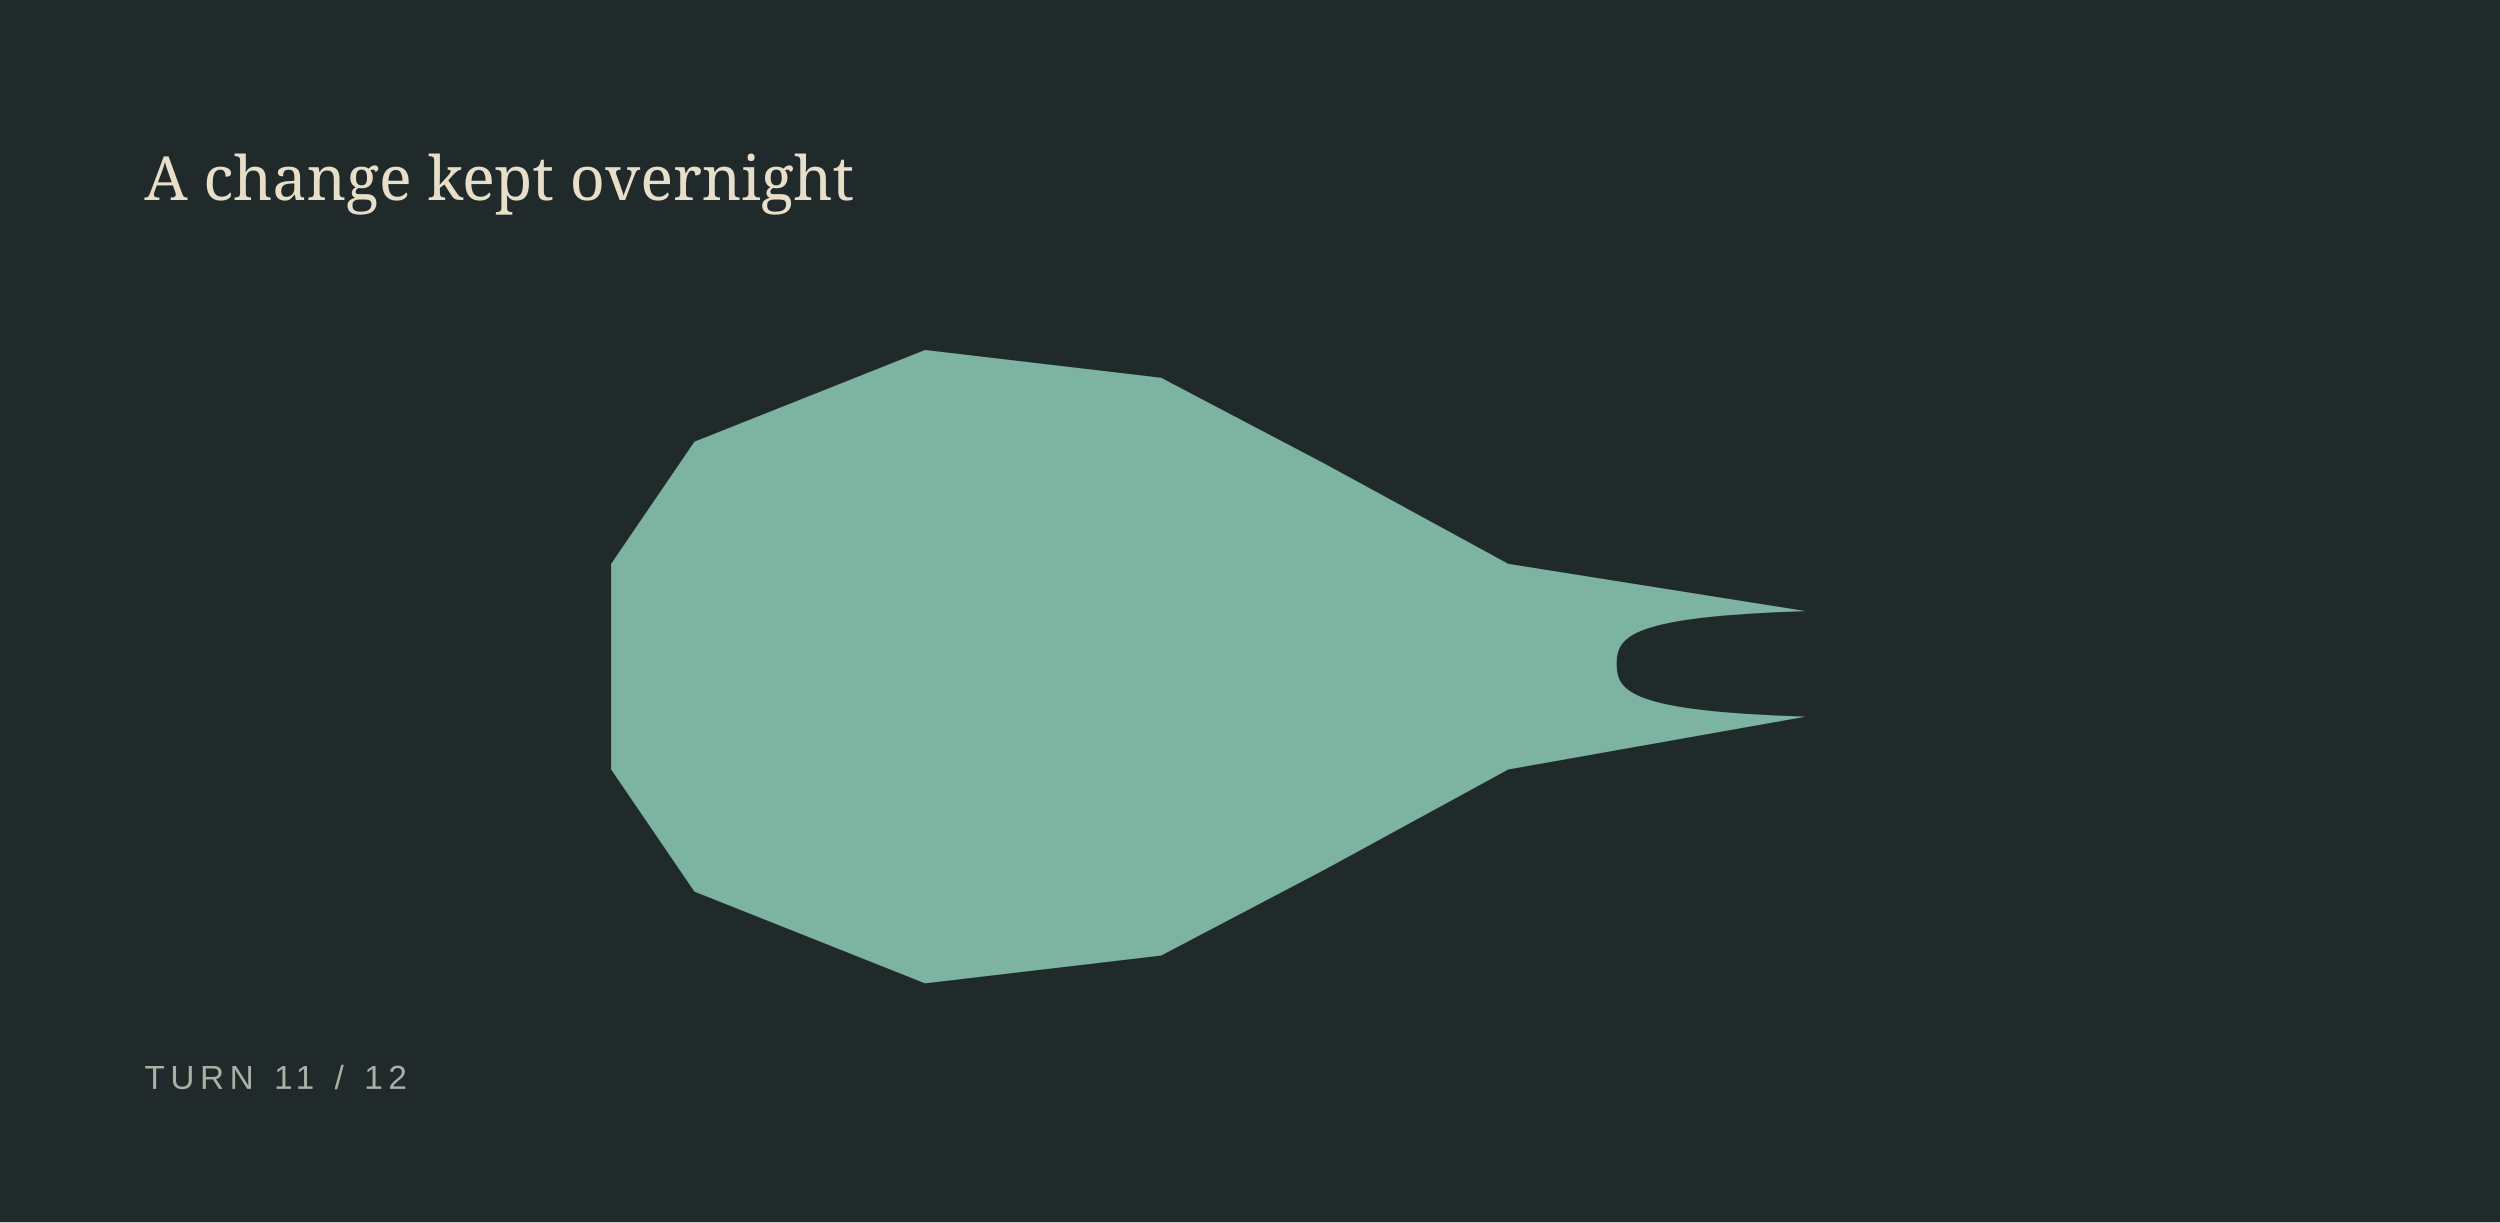
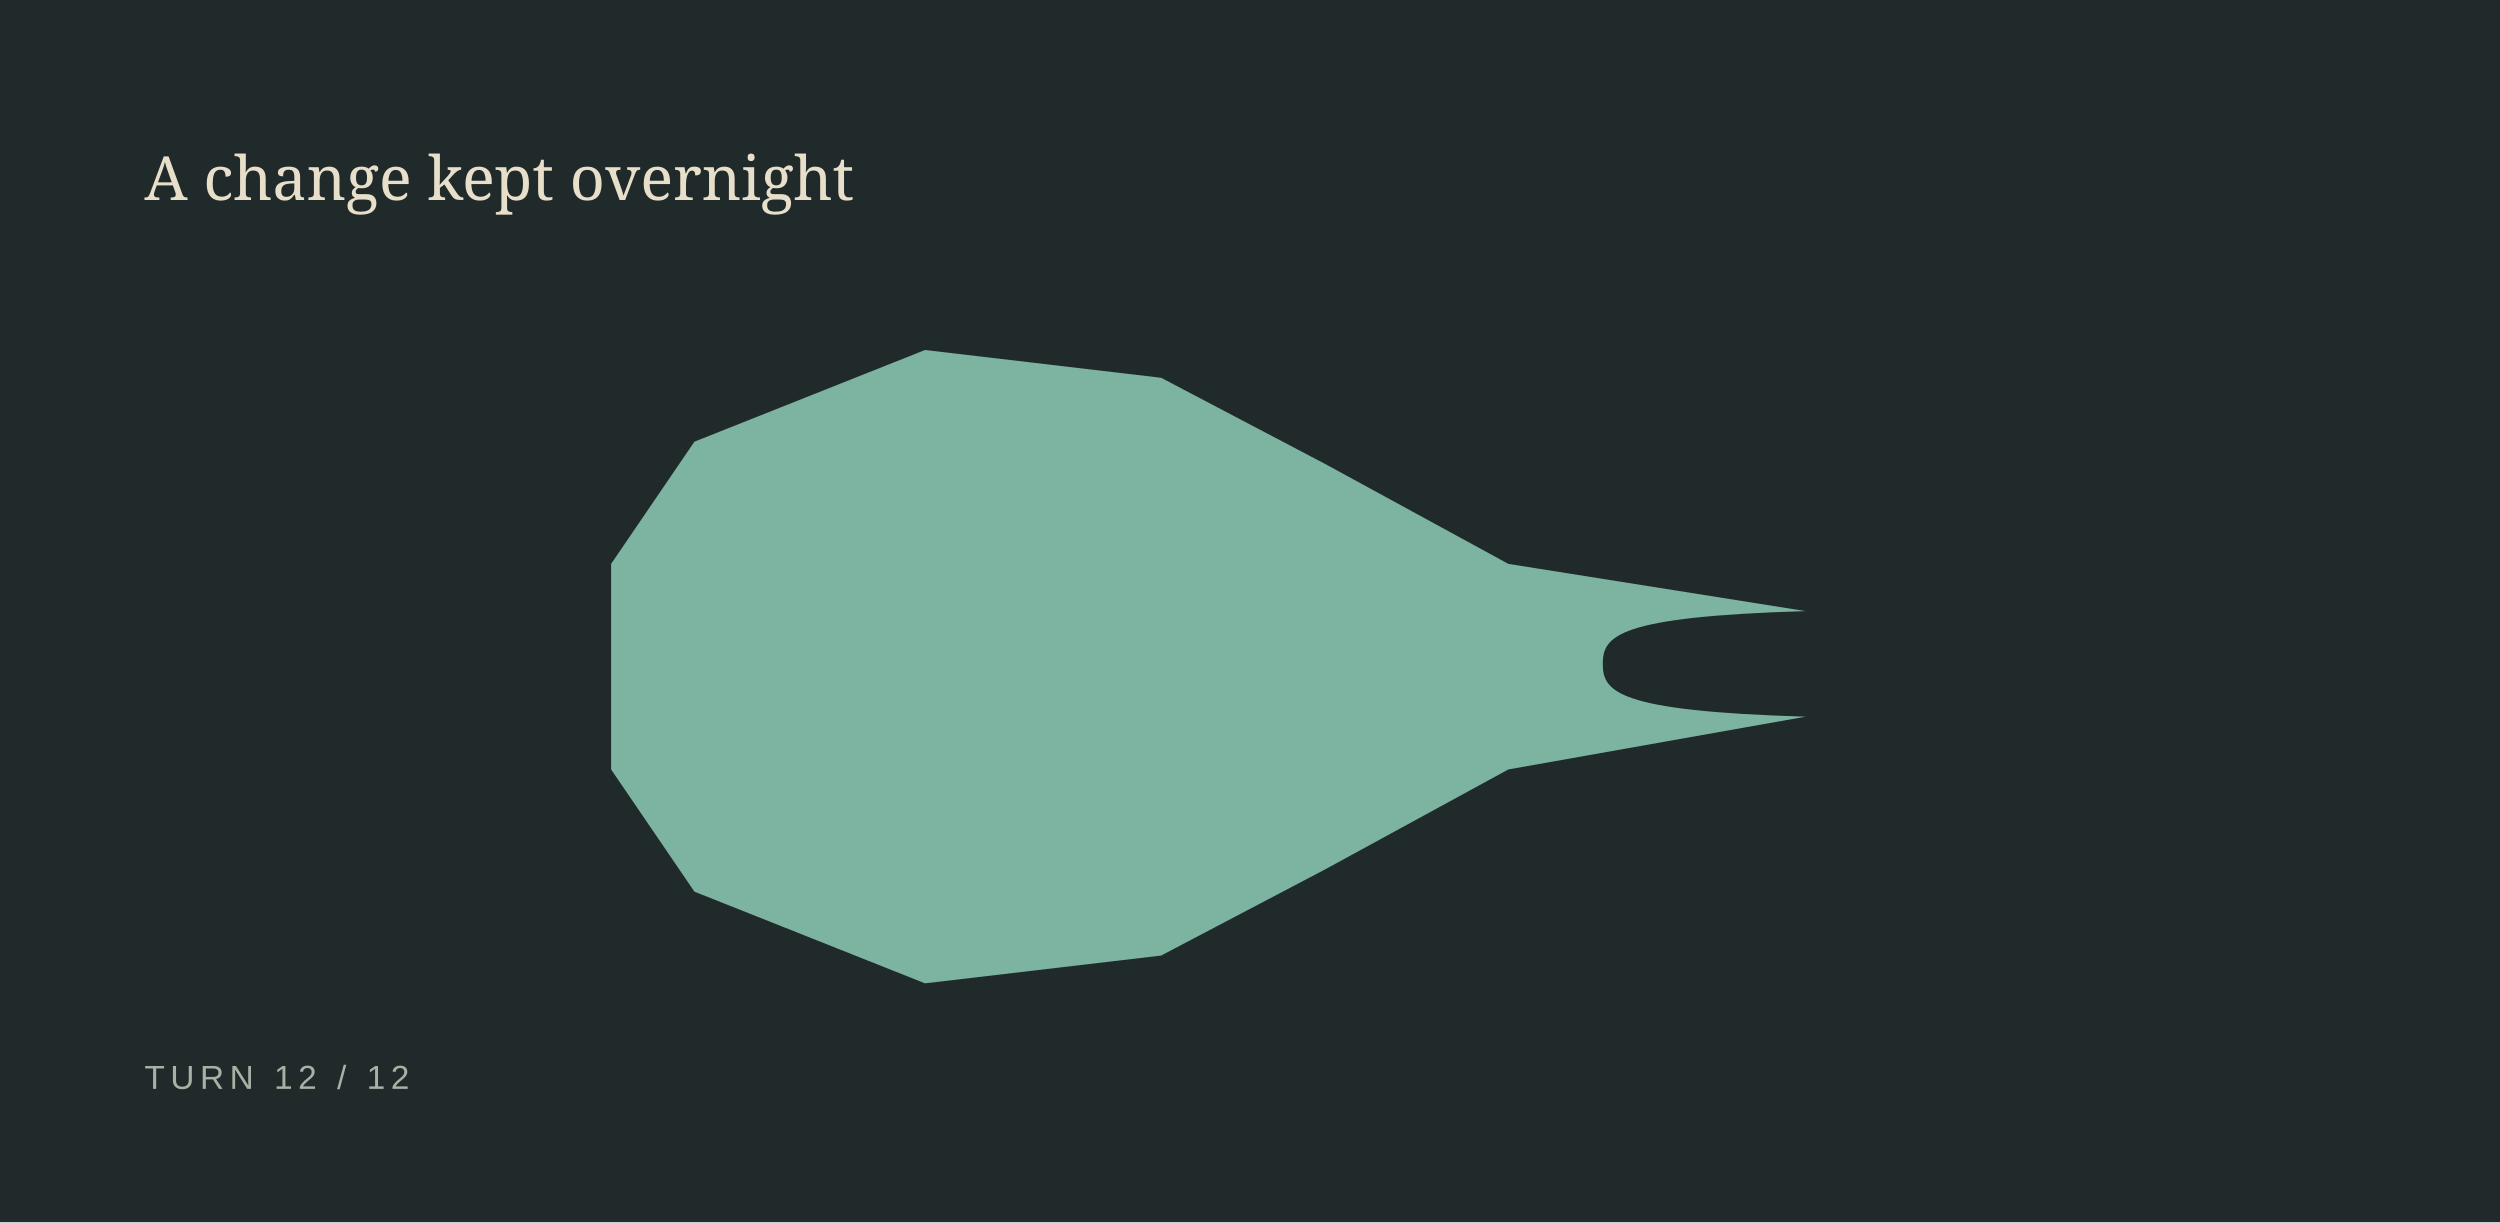
<svg xmlns="http://www.w3.org/2000/svg" viewBox="0 0 900 440" role="img" aria-labelledby="title desc">
  <rect width="900" height="440" fill="#202a2b" />
-   <path fill="#7db4a1" d="M250 159 L333 126 L418 136 L477 167 L543 203 L650 220 C587 222 582 229 582 239 C582 249 587 256 650 258 L650 258 L543 277 L477 313 L418 344 L333 354 L250 321 L220 277 L220 203Z" />
+   <path fill="#7db4a1" d="M250 159 L333 126 L418 136 L477 167 L543 203 L650 220 C582 222 577 229 577 239 C577 249 582 256 650 258 L650 258 L543 277 L477 313 L418 344 L333 354 L250 321 L220 277 L220 203Z" />
  <text x="52" y="72" fill="#e8dfca" font-family="Georgia,serif" font-size="22">A change kept overnight</text>
-   <text x="52" y="392" fill="#a9b1a5" font-family="Arial,sans-serif" font-size="12" letter-spacing="2">TURN 11 / 12</text>
+   <text x="52" y="392" fill="#a9b1a5" font-family="Arial,sans-serif" font-size="12" letter-spacing="2">TURN 12 / 12</text>
</svg>
